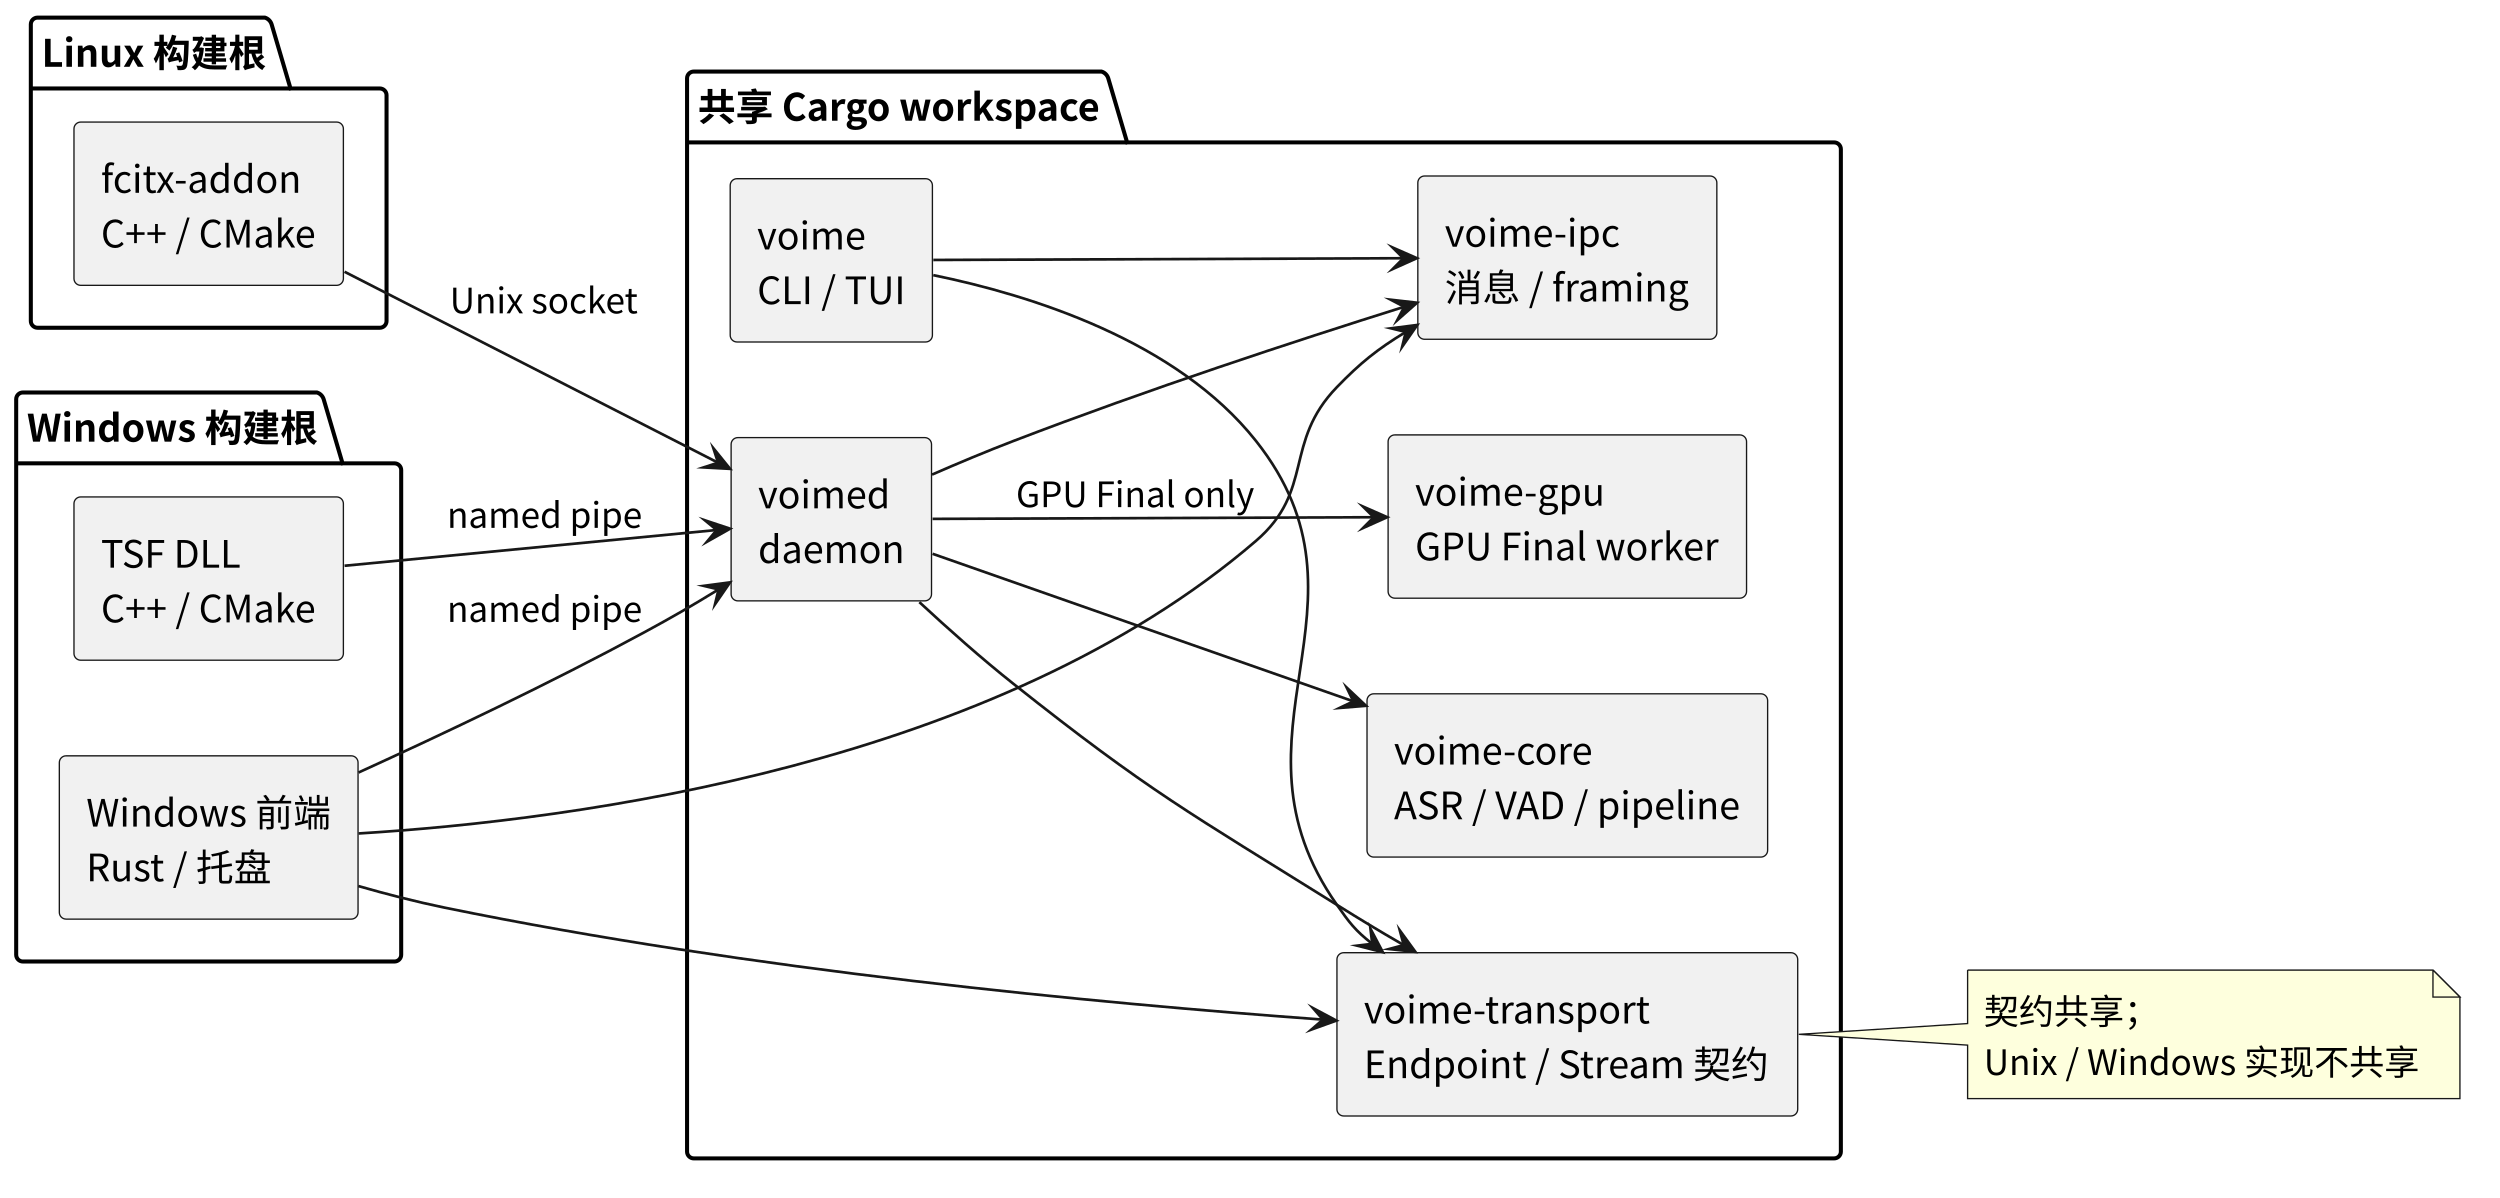
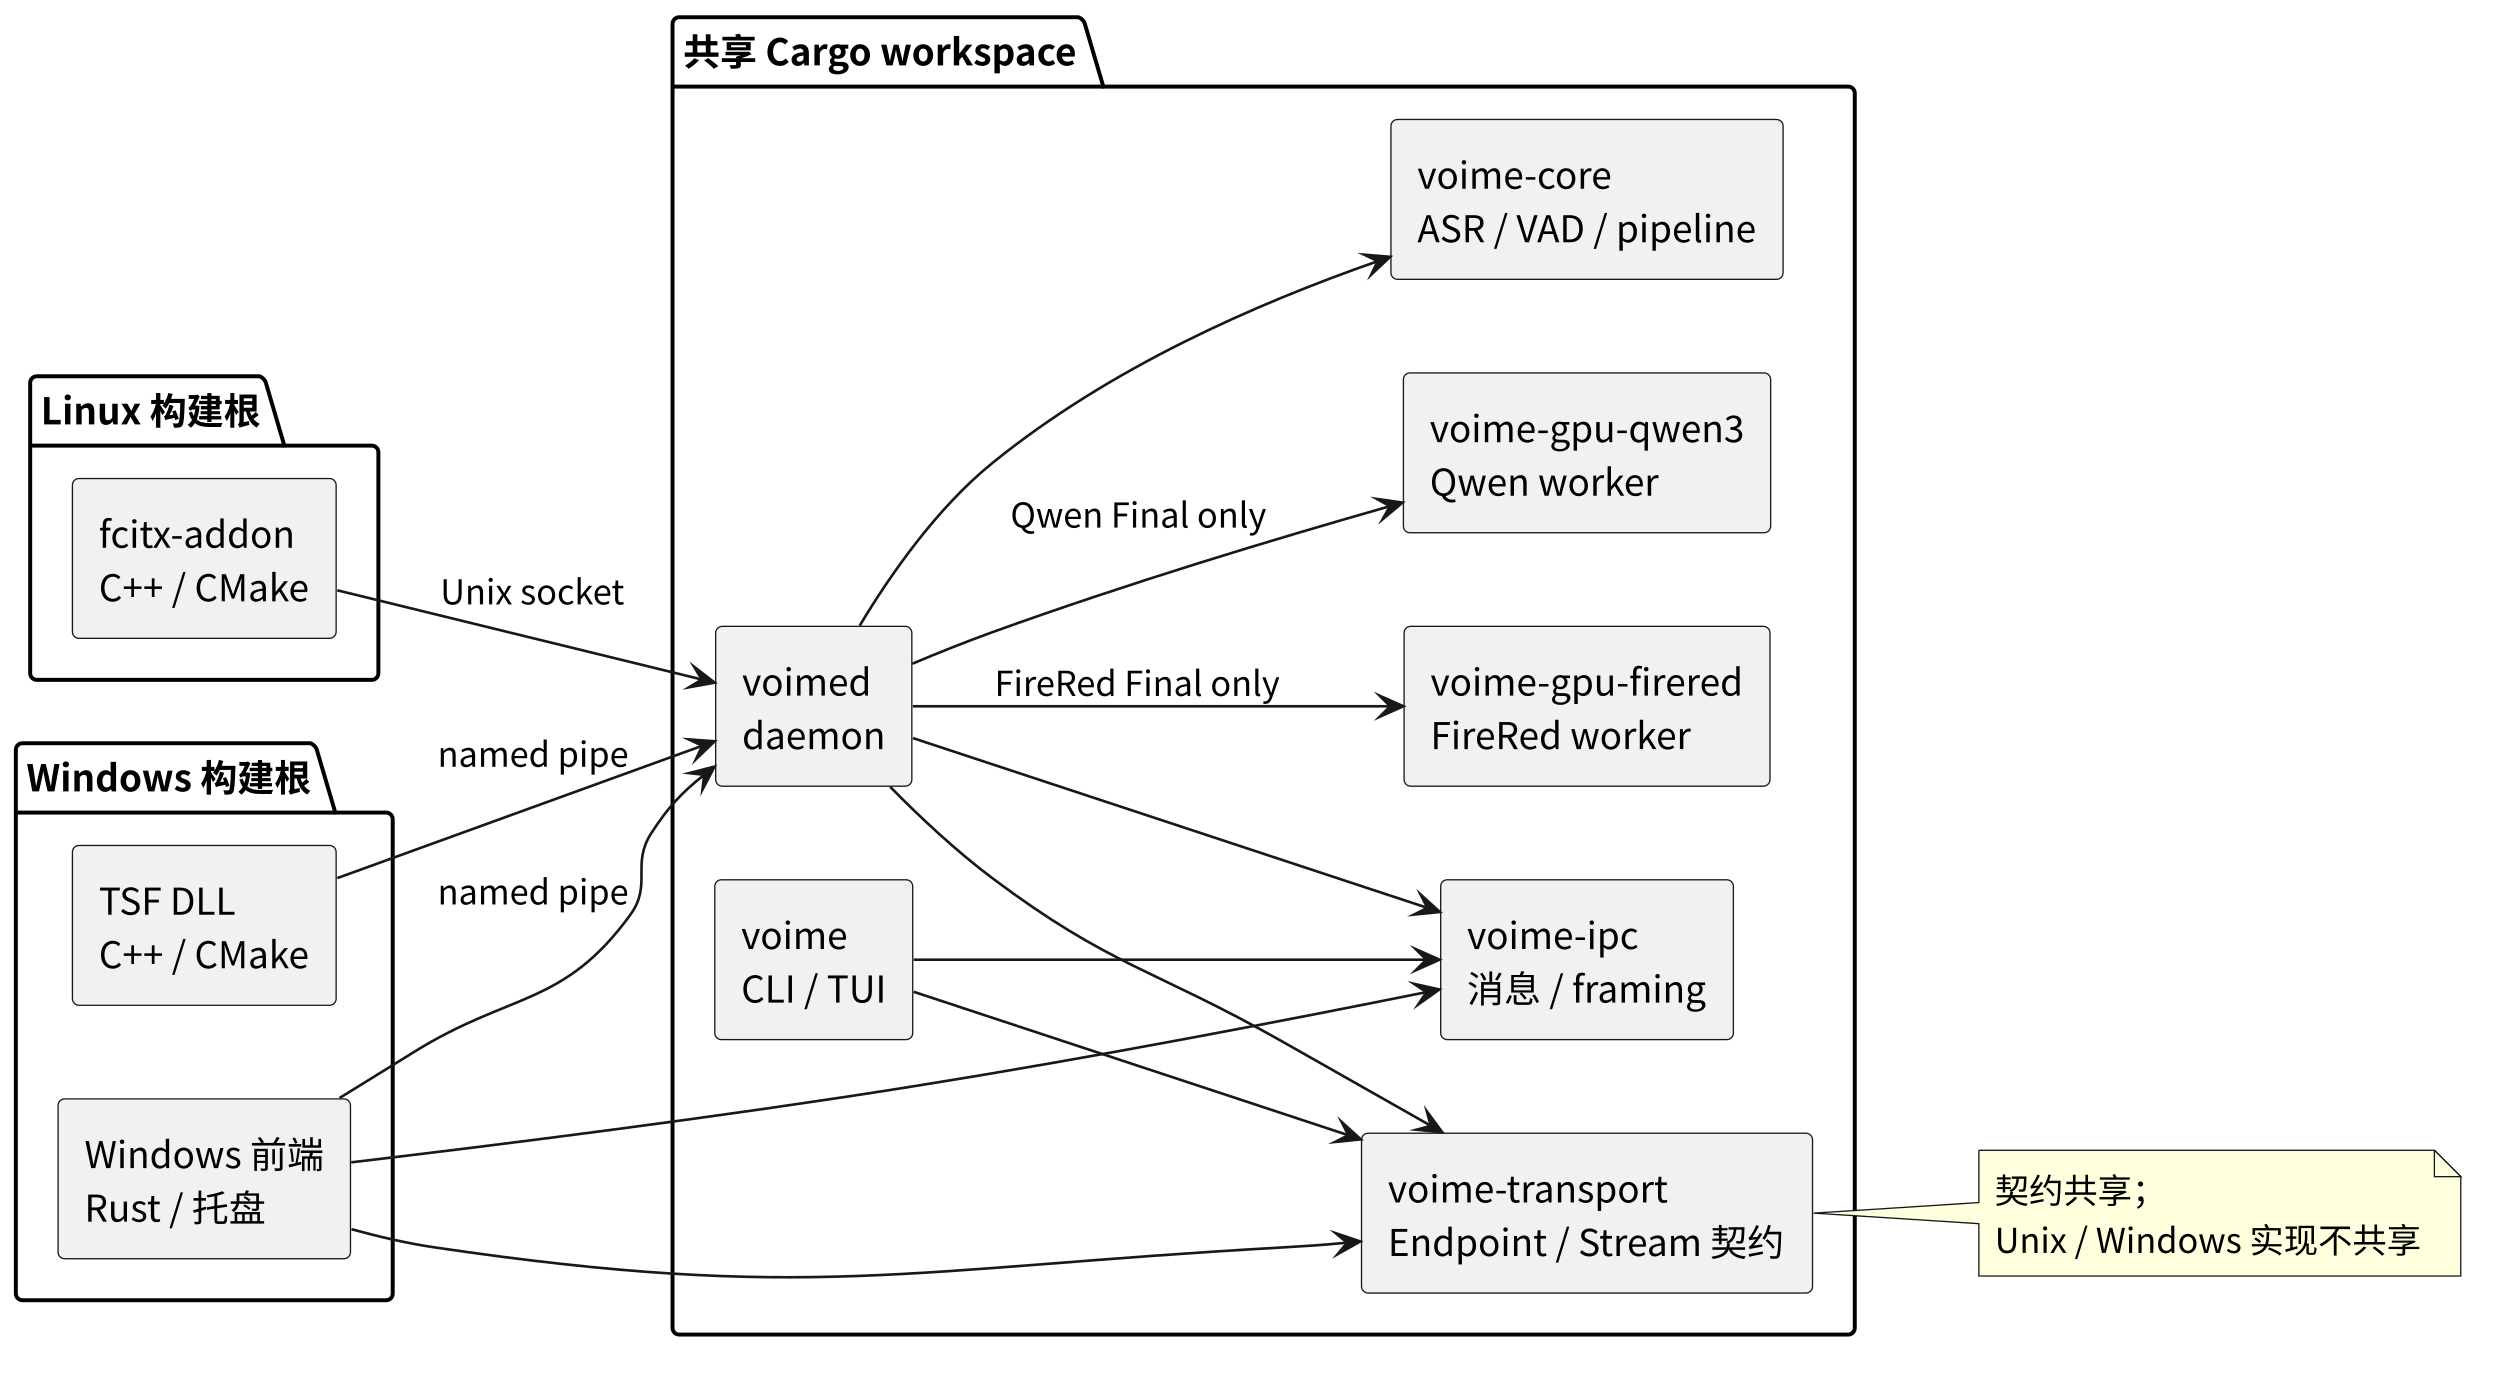
- <svg xmlns="http://www.w3.org/2000/svg" version="1.1" data-diagram-type="DESCRIPTION" style="width:927px;height:444px;background:#FFFFFF;" width="927px" height="444px" viewBox="0 0 927 444" zoomAndPan="magnify" preserveAspectRatio="none" contentStyleType="text/css">
+ <svg xmlns="http://www.w3.org/2000/svg" version="1.1" data-diagram-type="DESCRIPTION" style="width:947px;height:520px;background:#FFFFFF;" width="947px" height="520px" viewBox="0 0 947 520" zoomAndPan="magnify" preserveAspectRatio="none" contentStyleType="text/css">
  <defs />
  <g font-family="sans-serif" lengthAdjust="spacing">
    <g class="cluster" data-qualified-name=".. Cargo workspace" id="ent0001" data-source-line="6">
-       <path d="M257.26,26.532 L408.437,26.532 A3.75,3.75 0 0 1 410.937,29.032 L417.937,52.804 L680.09,52.804 A2.5,2.5 0 0 1 682.59,55.304 L682.59,427.032 A2.5,2.5 0 0 1 680.09,429.532 L257.26,429.532 A2.5,2.5 0 0 1 254.76,427.032 L254.76,29.032 A2.5,2.5 0 0 1 257.26,26.532" style="stroke:#000;stroke-width:1.5;" fill="none" />
-       <line x1="254.76" y1="52.804" x2="417.937" y2="52.804" style="stroke:#000;stroke-width:1.5;" />
-       <text x="258.76" y="44.772" fill="#000" font-size="14" textLength="150.177" font-weight="700" font-family="'Noto Sans CJK SC'">共享 Cargo workspace</text>
+       <path d="M257.26,6.532 L408.437,6.532 A3.75,3.75 0 0 1 410.937,9.032 L417.937,32.804 L700.09,32.804 A2.5,2.5 0 0 1 702.59,35.304 L702.59,503.032 A2.5,2.5 0 0 1 700.09,505.532 L257.26,505.532 A2.5,2.5 0 0 1 254.76,503.032 L254.76,9.032 A2.5,2.5 0 0 1 257.26,6.532" style="stroke:#000;stroke-width:1.5;" fill="none" />
+       <line x1="254.76" y1="32.804" x2="417.937" y2="32.804" style="stroke:#000;stroke-width:1.5;" />
+       <text x="258.76" y="24.772" fill="#000" font-size="14" textLength="150.177" font-weight="700" font-family="'Noto Sans CJK SC'">共享 Cargo workspace</text>
    </g>
-     <g class="cluster" data-qualified-name="Linux ..." id="ent0008" data-source-line="15">
-       <path d="M13.93,6.532 L98.216,6.532 A3.75,3.75 0 0 1 100.716,9.032 L107.716,32.804 L140.83,32.804 A2.5,2.5 0 0 1 143.33,35.304 L143.33,119.032 A2.5,2.5 0 0 1 140.83,121.532 L13.93,121.532 A2.5,2.5 0 0 1 11.43,119.032 L11.43,9.032 A2.5,2.5 0 0 1 13.93,6.532" style="stroke:#000;stroke-width:1.5;" fill="none" />
-       <line x1="11.43" y1="32.804" x2="107.716" y2="32.804" style="stroke:#000;stroke-width:1.5;" />
-       <text x="15.43" y="24.772" fill="#000" font-size="14" textLength="83.286" font-weight="700" font-family="'Noto Sans CJK SC'">Linux 构建根</text>
+     <g class="cluster" data-qualified-name="Linux ..." id="ent0009" data-source-line="16">
+       <path d="M13.93,142.532 L98.216,142.532 A3.75,3.75 0 0 1 100.716,145.032 L107.716,168.804 L140.83,168.804 A2.5,2.5 0 0 1 143.33,171.304 L143.33,255.032 A2.5,2.5 0 0 1 140.83,257.532 L13.93,257.532 A2.5,2.5 0 0 1 11.43,255.032 L11.43,145.032 A2.5,2.5 0 0 1 13.93,142.532" style="stroke:#000;stroke-width:1.5;" fill="none" />
+       <line x1="11.43" y1="168.804" x2="107.716" y2="168.804" style="stroke:#000;stroke-width:1.5;" />
+       <text x="15.43" y="160.772" fill="#000" font-size="14" textLength="83.286" font-weight="700" font-family="'Noto Sans CJK SC'">Linux 构建根</text>
    </g>
-     <g class="cluster" data-qualified-name="Windows ..." id="ent0010" data-source-line="19">
-       <path d="M8.5,145.532 L117.51,145.532 A3.75,3.75 0 0 1 120.01,148.032 L127.01,171.804 L146.26,171.804 A2.5,2.5 0 0 1 148.76,174.304 L148.76,354.032 A2.5,2.5 0 0 1 146.26,356.532 L8.5,356.532 A2.5,2.5 0 0 1 6,354.032 L6,148.032 A2.5,2.5 0 0 1 8.5,145.532" style="stroke:#000;stroke-width:1.5;" fill="none" />
-       <line x1="6" y1="171.804" x2="127.01" y2="171.804" style="stroke:#000;stroke-width:1.5;" />
-       <text x="10" y="163.772" fill="#000" font-size="14" textLength="108.01" font-weight="700" font-family="'Noto Sans CJK SC'">Windows 构建根</text>
+     <g class="cluster" data-qualified-name="Windows ..." id="ent0011" data-source-line="20">
+       <path d="M8.5,281.532 L117.51,281.532 A3.75,3.75 0 0 1 120.01,284.032 L127.01,307.804 L146.26,307.804 A2.5,2.5 0 0 1 148.76,310.304 L148.76,490.032 A2.5,2.5 0 0 1 146.26,492.532 L8.5,492.532 A2.5,2.5 0 0 1 6,490.032 L6,284.032 A2.5,2.5 0 0 1 8.5,281.532" style="stroke:#000;stroke-width:1.5;" fill="none" />
+       <line x1="6" y1="307.804" x2="127.01" y2="307.804" style="stroke:#000;stroke-width:1.5;" />
+       <text x="10" y="299.772" fill="#000" font-size="14" textLength="108.01" font-weight="700" font-family="'Noto Sans CJK SC'">Windows 构建根</text>
    </g>
    <g class="entity" data-qualified-name=".. Cargo workspace.Core" id="ent0002" data-source-line="7">
-       <rect x="506.89" y="257.262" width="148.547" height="60.544" fill="#F1F1F1" style="stroke:#181818;stroke-width:0.5;" rx="2.5" ry="2.5" />
-       <text x="516.89" y="283.502" fill="#000" font-size="14" textLength="74.018" font-family="'Noto Sans CJK SC'">voime-core</text>
-       <text x="516.89" y="303.774" fill="#000" font-size="14" textLength="128.547" font-family="'Noto Sans CJK SC'">ASR / VAD / pipeline</text>
+       <rect x="526.89" y="45.262" width="148.547" height="60.544" fill="#F1F1F1" style="stroke:#181818;stroke-width:0.5;" rx="2.5" ry="2.5" />
+       <text x="536.89" y="71.502" fill="#000" font-size="14" textLength="74.018" font-family="'Noto Sans CJK SC'">voime-core</text>
+       <text x="536.89" y="91.774" fill="#000" font-size="14" textLength="128.547" font-family="'Noto Sans CJK SC'">ASR / VAD / pipeline</text>
    </g>
    <g class="entity" data-qualified-name=".. Cargo workspace.Ipc" id="ent0003" data-source-line="8">
-       <rect x="525.73" y="65.262" width="110.874" height="60.544" fill="#F1F1F1" style="stroke:#181818;stroke-width:0.5;" rx="2.5" ry="2.5" />
-       <text x="535.73" y="91.502" fill="#000" font-size="14" textLength="64.876" font-family="'Noto Sans CJK SC'">voime-ipc</text>
-       <text x="535.73" y="111.774" fill="#000" font-size="14" textLength="90.874" font-family="'Noto Sans CJK SC'">消息 / framing</text>
+       <rect x="545.73" y="333.262" width="110.874" height="60.544" fill="#F1F1F1" style="stroke:#181818;stroke-width:0.5;" rx="2.5" ry="2.5" />
+       <text x="555.73" y="359.502" fill="#000" font-size="14" textLength="64.876" font-family="'Noto Sans CJK SC'">voime-ipc</text>
+       <text x="555.73" y="379.774" fill="#000" font-size="14" textLength="90.874" font-family="'Noto Sans CJK SC'">消息 / framing</text>
    </g>
    <g class="entity" data-qualified-name=".. Cargo workspace.Transport" id="ent0004" data-source-line="9">
-       <rect x="495.74" y="353.262" width="170.849" height="60.544" fill="#F1F1F1" style="stroke:#181818;stroke-width:0.5;" rx="2.5" ry="2.5" />
-       <text x="505.74" y="379.502" fill="#000" font-size="14" textLength="106.764" font-family="'Noto Sans CJK SC'">voime-transport</text>
-       <text x="505.74" y="399.774" fill="#000" font-size="14" textLength="150.849" font-family="'Noto Sans CJK SC'">Endpoint / Stream 契约</text>
+       <rect x="515.74" y="429.262" width="170.849" height="60.544" fill="#F1F1F1" style="stroke:#181818;stroke-width:0.5;" rx="2.5" ry="2.5" />
+       <text x="525.74" y="455.502" fill="#000" font-size="14" textLength="106.764" font-family="'Noto Sans CJK SC'">voime-transport</text>
+       <text x="525.74" y="475.774" fill="#000" font-size="14" textLength="150.849" font-family="'Noto Sans CJK SC'">Endpoint / Stream 契约</text>
    </g>
    <g class="entity" data-qualified-name=".. Cargo workspace.Daemon" id="ent0005" data-source-line="10">
-       <rect x="271.1" y="162.262" width="74.306" height="60.544" fill="#F1F1F1" style="stroke:#181818;stroke-width:0.5;" rx="2.5" ry="2.5" />
-       <text x="281.1" y="188.502" fill="#000" font-size="14" textLength="49.028" font-family="'Noto Sans CJK SC'">voimed</text>
-       <text x="281.1" y="208.774" fill="#000" font-size="14" textLength="54.306" font-family="'Noto Sans CJK SC'">daemon</text>
+       <rect x="271.1" y="237.262" width="74.306" height="60.544" fill="#F1F1F1" style="stroke:#181818;stroke-width:0.5;" rx="2.5" ry="2.5" />
+       <text x="281.1" y="263.502" fill="#000" font-size="14" textLength="49.028" font-family="'Noto Sans CJK SC'">voimed</text>
+       <text x="281.1" y="283.774" fill="#000" font-size="14" textLength="54.306" font-family="'Noto Sans CJK SC'">daemon</text>
    </g>
    <g class="entity" data-qualified-name=".. Cargo workspace.Cli" id="ent0006" data-source-line="11">
-       <rect x="270.76" y="66.262" width="74.978" height="60.544" fill="#F1F1F1" style="stroke:#181818;stroke-width:0.5;" rx="2.5" ry="2.5" />
-       <text x="280.76" y="92.502" fill="#000" font-size="14" textLength="40.348" font-family="'Noto Sans CJK SC'">voime</text>
-       <text x="280.76" y="112.774" fill="#000" font-size="14" textLength="54.978" font-family="'Noto Sans CJK SC'">CLI / TUI</text>
+       <rect x="270.76" y="333.262" width="74.978" height="60.544" fill="#F1F1F1" style="stroke:#181818;stroke-width:0.5;" rx="2.5" ry="2.5" />
+       <text x="280.76" y="359.502" fill="#000" font-size="14" textLength="40.348" font-family="'Noto Sans CJK SC'">voime</text>
+       <text x="280.76" y="379.774" fill="#000" font-size="14" textLength="54.978" font-family="'Noto Sans CJK SC'">CLI / TUI</text>
    </g>
-     <g class="entity" data-qualified-name=".. Cargo workspace.Gpu" id="ent0007" data-source-line="12">
-       <rect x="514.71" y="161.262" width="132.91" height="60.544" fill="#F1F1F1" style="stroke:#181818;stroke-width:0.5;" rx="2.5" ry="2.5" />
-       <text x="524.71" y="187.502" fill="#000" font-size="14" textLength="70.28" font-family="'Noto Sans CJK SC'">voime-gpu</text>
-       <text x="524.71" y="207.774" fill="#000" font-size="14" textLength="112.91" font-family="'Noto Sans CJK SC'">GPU Final worker</text>
+     <g class="entity" data-qualified-name=".. Cargo workspace.FireRed" id="ent0007" data-source-line="12">
+       <rect x="531.87" y="237.262" width="138.594" height="60.544" fill="#F1F1F1" style="stroke:#181818;stroke-width:0.5;" rx="2.5" ry="2.5" />
+       <text x="541.87" y="263.502" fill="#000" font-size="14" textLength="118.594" font-family="'Noto Sans CJK SC'">voime-gpu-firered</text>
+       <text x="541.87" y="283.774" fill="#000" font-size="14" textLength="99.288" font-family="'Noto Sans CJK SC'">FireRed worker</text>
    </g>
-     <g class="entity" data-qualified-name="Linux ....Fcitx" id="ent0009" data-source-line="16">
-       <rect x="27.43" y="45.262" width="99.898" height="60.544" fill="#F1F1F1" style="stroke:#181818;stroke-width:0.5;" rx="2.5" ry="2.5" />
-       <text x="37.43" y="71.502" fill="#000" font-size="14" textLength="74.914" font-family="'Noto Sans CJK SC'">fcitx-addon</text>
-       <text x="37.43" y="91.774" fill="#000" font-size="14" textLength="79.898" font-family="'Noto Sans CJK SC'">C++ / CMake</text>
+     <g class="entity" data-qualified-name=".. Cargo workspace.Qwen" id="ent0008" data-source-line="13">
+       <rect x="531.61" y="141.262" width="139.112" height="60.544" fill="#F1F1F1" style="stroke:#181818;stroke-width:0.5;" rx="2.5" ry="2.5" />
+       <text x="541.61" y="167.502" fill="#000" font-size="14" textLength="119.112" font-family="'Noto Sans CJK SC'">voime-gpu-qwen3</text>
+       <text x="541.61" y="187.774" fill="#000" font-size="14" textLength="87.108" font-family="'Noto Sans CJK SC'">Qwen worker</text>
    </g>
-     <g class="entity" data-qualified-name="Windows ....Win" id="ent0011" data-source-line="20">
-       <rect x="22" y="280.262" width="110.762" height="60.544" fill="#F1F1F1" style="stroke:#181818;stroke-width:0.5;" rx="2.5" ry="2.5" />
-       <text x="32" y="306.502" fill="#000" font-size="14" textLength="90.762" font-family="'Noto Sans CJK SC'">Windows 前端</text>
-       <text x="32" y="326.774" fill="#000" font-size="14" textLength="68.978" font-family="'Noto Sans CJK SC'">Rust / 托盘</text>
+     <g class="entity" data-qualified-name="Linux ....Fcitx" id="ent0010" data-source-line="17">
+       <rect x="27.43" y="181.262" width="99.898" height="60.544" fill="#F1F1F1" style="stroke:#181818;stroke-width:0.5;" rx="2.5" ry="2.5" />
+       <text x="37.43" y="207.502" fill="#000" font-size="14" textLength="74.914" font-family="'Noto Sans CJK SC'">fcitx-addon</text>
+       <text x="37.43" y="227.774" fill="#000" font-size="14" textLength="79.898" font-family="'Noto Sans CJK SC'">C++ / CMake</text>
    </g>
-     <g class="entity" data-qualified-name="Windows ....Tsf" id="ent0012" data-source-line="21">
-       <rect x="27.43" y="184.262" width="99.898" height="60.544" fill="#F1F1F1" style="stroke:#181818;stroke-width:0.5;" rx="2.5" ry="2.5" />
-       <text x="37.43" y="210.502" fill="#000" font-size="14" textLength="52.43" font-family="'Noto Sans CJK SC'">TSF DLL</text>
-       <text x="37.43" y="230.774" fill="#000" font-size="14" textLength="79.898" font-family="'Noto Sans CJK SC'">C++ / CMake</text>
+     <g class="entity" data-qualified-name="Windows ....Win" id="ent0012" data-source-line="21">
+       <rect x="22" y="416.262" width="110.762" height="60.544" fill="#F1F1F1" style="stroke:#181818;stroke-width:0.5;" rx="2.5" ry="2.5" />
+       <text x="32" y="442.502" fill="#000" font-size="14" textLength="90.762" font-family="'Noto Sans CJK SC'">Windows 前端</text>
+       <text x="32" y="462.774" fill="#000" font-size="14" textLength="68.978" font-family="'Noto Sans CJK SC'">Rust / 托盘</text>
    </g>
-     <g class="entity" data-qualified-name="GMN24" id="ent0025" data-source-line="37">
-       <path d="M729.59,359.712 L729.59,379.532 L666.97,383.532 L729.59,387.532 L729.59,407.36 A0,0 0 0 0 729.59,407.36 L912.141,407.36 A0,0 0 0 0 912.141,407.36 L912.141,369.712 L902.141,359.712 L729.59,359.712 A0,0 0 0 0 729.59,359.712" style="stroke:#181818;stroke-width:0.5;" fill="#FEFFDD" />
-       <path d="M902.141,359.712 L902.141,369.712 L912.141,369.712 L902.141,359.712" style="stroke:#181818;stroke-width:0.5;" fill="#FEFFDD" />
-       <text x="735.59" y="379.792" fill="#000" font-size="13" textLength="65" font-family="'Noto Sans CJK SC'">契约共享；</text>
-       <text x="735.59" y="398.616" fill="#000" font-size="13" textLength="161.551" font-family="'Noto Sans CJK SC'">Unix / Windows 实现不共享</text>
+     <g class="entity" data-qualified-name="Windows ....Tsf" id="ent0013" data-source-line="22">
+       <rect x="27.43" y="320.262" width="99.898" height="60.544" fill="#F1F1F1" style="stroke:#181818;stroke-width:0.5;" rx="2.5" ry="2.5" />
+       <text x="37.43" y="346.502" fill="#000" font-size="14" textLength="52.43" font-family="'Noto Sans CJK SC'">TSF DLL</text>
+       <text x="37.43" y="366.774" fill="#000" font-size="14" textLength="79.898" font-family="'Noto Sans CJK SC'">C++ / CMake</text>
    </g>
-     <g class="link" data-entity-1="ent0009" data-entity-2="ent0005" id="lnk13" data-source-line="24" data-link-type="dependency">
-       <path d="M127.76,100.772 C170.73,122.742 227.578,151.806 266.258,171.576" style="stroke:#181818;stroke-width:1;" fill="none" id="Fcitx-to-Daemon" />
-       <polygon points="270.71,173.852,264.517,166.194,266.258,171.576,260.876,173.318,270.71,173.852" fill="#181818" style="stroke:#181818;stroke-width:1;stroke-linejoin:miter;stroke-miterlimit:10;" />
-       <text x="166.76" y="116.192" fill="#000" font-size="13" textLength="70.135" font-family="'Noto Sans CJK SC'">Unix socket</text>
+     <g class="entity" data-qualified-name="GMN26" id="ent0027" data-source-line="39">
+       <path d="M749.59,435.712 L749.59,455.532 L686.97,459.532 L749.59,463.532 L749.59,483.36 A0,0 0 0 0 749.59,483.36 L932.141,483.36 A0,0 0 0 0 932.141,483.36 L932.141,445.712 L922.141,435.712 L749.59,435.712 A0,0 0 0 0 749.59,435.712" style="stroke:#181818;stroke-width:0.5;" fill="#FEFFDD" />
+       <path d="M922.141,435.712 L922.141,445.712 L932.141,445.712 L922.141,435.712" style="stroke:#181818;stroke-width:0.5;" fill="#FEFFDD" />
+       <text x="755.59" y="455.792" fill="#000" font-size="13" textLength="65" font-family="'Noto Sans CJK SC'">契约共享；</text>
+       <text x="755.59" y="474.616" fill="#000" font-size="13" textLength="161.551" font-family="'Noto Sans CJK SC'">Unix / Windows 实现不共享</text>
    </g>
-     <g class="link" data-entity-1="ent0011" data-entity-2="ent0005" id="lnk14" data-source-line="25" data-link-type="dependency">
-       <path d="M132.93,286.452 C164.3,272.162 204.22,253.242 238.76,234.532 C249.31,228.822 256.237,224.815 266.447,218.555" style="stroke:#181818;stroke-width:1;" fill="none" id="Win-to-Daemon" />
-       <polygon points="270.71,215.942,260.947,217.236,266.447,218.555,265.128,224.056,270.71,215.942" fill="#181818" style="stroke:#181818;stroke-width:1;stroke-linejoin:miter;stroke-miterlimit:10;" />
-       <text x="165.76" y="230.612" fill="#000" font-size="13" textLength="72.358" font-family="'Noto Sans CJK SC'">named pipe</text>
+     <g class="link" data-entity-1="ent0010" data-entity-2="ent0005" id="lnk14" data-source-line="25" data-link-type="dependency">
+       <path d="M127.76,223.612 C170.73,234.132 227.173,247.933 265.853,257.403" style="stroke:#181818;stroke-width:1;" fill="none" id="Fcitx-to-Daemon" />
+       <polygon points="270.71,258.592,262.919,252.566,265.853,257.403,261.017,260.337,270.71,258.592" fill="#181818" style="stroke:#181818;stroke-width:1;stroke-linejoin:miter;stroke-miterlimit:10;" />
+       <text x="166.76" y="228.952" fill="#000" font-size="13" textLength="70.135" font-family="'Noto Sans CJK SC'">Unix socket</text>
    </g>
    <g class="link" data-entity-1="ent0012" data-entity-2="ent0005" id="lnk15" data-source-line="26" data-link-type="dependency">
-       <path d="M127.76,209.782 C170.73,205.652 227.053,200.241 265.733,196.521" style="stroke:#181818;stroke-width:1;" fill="none" id="Tsf-to-Daemon" />
-       <polygon points="270.71,196.042,261.368,192.922,265.733,196.521,262.134,200.885,270.71,196.042" fill="#181818" style="stroke:#181818;stroke-width:1;stroke-linejoin:miter;stroke-miterlimit:10;" />
-       <text x="165.76" y="195.732" fill="#000" font-size="13" textLength="72.358" font-family="'Noto Sans CJK SC'">named pipe</text>
+       <path d="M128.63,415.922 C138,410.172 147.69,404.182 156.76,398.532 C193.39,375.712 213.37,381.422 238.76,346.532 C247.13,335.022 239.01,327.462 246.76,315.532 C252.97,305.982 257.816,300.583 266.736,293.493" style="stroke:#181818;stroke-width:1;" fill="none" id="Win-to-Daemon" />
+       <polygon points="270.65,290.382,261.116,292.851,266.736,293.493,266.093,299.113,270.65,290.382" fill="#181818" style="stroke:#181818;stroke-width:1;stroke-linejoin:miter;stroke-miterlimit:10;" />
+       <text x="165.76" y="342.612" fill="#000" font-size="13" textLength="72.358" font-family="'Noto Sans CJK SC'">named pipe</text>
    </g>
-     <g class="link" data-entity-1="ent0005" data-entity-2="ent0002" id="lnk16" data-source-line="27" data-link-type="dependency">
-       <path d="M345.79,205.342 C386.81,219.732 449.712,241.787 501.812,260.057" style="stroke:#181818;stroke-width:1;" fill="none" id="Daemon-to-Core" />
-       <polygon points="506.53,261.712,499.361,254.959,501.812,260.057,496.713,262.508,506.53,261.712" fill="#181818" style="stroke:#181818;stroke-width:1;stroke-linejoin:miter;stroke-miterlimit:10;" />
+     <g class="link" data-entity-1="ent0013" data-entity-2="ent0005" id="lnk16" data-source-line="27" data-link-type="dependency">
+       <path d="M127.76,332.622 C170.73,317.042 227.33,296.517 266.01,282.487" style="stroke:#181818;stroke-width:1;" fill="none" id="Tsf-to-Daemon" />
+       <polygon points="270.71,280.782,260.885,280.091,266.01,282.487,263.613,287.611,270.71,280.782" fill="#181818" style="stroke:#181818;stroke-width:1;stroke-linejoin:miter;stroke-miterlimit:10;" />
+       <text x="165.76" y="290.462" fill="#000" font-size="13" textLength="72.358" font-family="'Noto Sans CJK SC'">named pipe</text>
    </g>
-     <g class="link" data-entity-1="ent0005" data-entity-2="ent0007" id="lnk17" data-source-line="28" data-link-type="dependency">
-       <path d="M345.79,192.402 C388.9,192.242 456.41,191.991 509.38,191.791" style="stroke:#181818;stroke-width:1;" fill="none" id="Daemon-to-Gpu" />
-       <polygon points="514.38,191.772,505.365,187.806,509.38,191.791,505.395,195.806,514.38,191.772" fill="#181818" style="stroke:#181818;stroke-width:1;stroke-linejoin:miter;stroke-miterlimit:10;" />
-       <text x="376.74" y="188.052" fill="#000" font-size="13" textLength="88.348" font-family="'Noto Sans CJK SC'">GPU Final only</text>
+     <g class="link" data-entity-1="ent0005" data-entity-2="ent0002" id="lnk17" data-source-line="28" data-link-type="dependency">
+       <path d="M325.67,236.972 C337.47,217.332 354.93,192.432 375.74,175.532 C420.27,139.362 475.241,115.254 521.871,98.934" style="stroke:#181818;stroke-width:1;" fill="none" id="Daemon-to-Core" />
+       <polygon points="526.59,97.282,516.774,96.48,521.871,98.934,519.417,104.031,526.59,97.282" fill="#181818" style="stroke:#181818;stroke-width:1;stroke-linejoin:miter;stroke-miterlimit:10;" />
    </g>
-     <g class="link" data-entity-1="ent0005" data-entity-2="ent0003" id="lnk18" data-source-line="29" data-link-type="dependency">
-       <path d="M345.59,175.982 C355.31,171.742 365.86,167.322 375.74,163.532 C425.85,144.312 479.25,126.771 520.69,113.751" style="stroke:#181818;stroke-width:1;" fill="none" id="Daemon-to-Ipc" />
-       <polygon points="525.46,112.252,515.675,111.134,520.69,113.751,518.073,118.766,525.46,112.252" fill="#181818" style="stroke:#181818;stroke-width:1;stroke-linejoin:miter;stroke-miterlimit:10;" />
+     <g class="link" data-entity-1="ent0005" data-entity-2="ent0007" id="lnk18" data-source-line="29" data-link-type="dependency">
+       <path d="M345.8,267.532 C392.27,267.532 468.43,267.532 526.59,267.532" style="stroke:#181818;stroke-width:1;" fill="none" id="Daemon-to-FireRed" />
+       <polygon points="531.59,267.532,522.59,263.532,526.59,267.532,522.59,271.532,531.59,267.532" fill="#181818" style="stroke:#181818;stroke-width:1;stroke-linejoin:miter;stroke-miterlimit:10;" />
+       <text x="376.74" y="263.612" fill="#000" font-size="13" textLength="108.303" font-family="'Noto Sans CJK SC'">FireRed Final only</text>
    </g>
-     <g class="link" data-entity-1="ent0005" data-entity-2="ent0004" id="lnk19" data-source-line="30" data-link-type="dependency">
-       <path d="M340.9,223.272 C351.67,233.262 363.96,244.182 375.74,253.532 C426.33,293.692 440.95,301.322 495.74,335.532 C505.04,341.332 510.721,344.791 520.501,350.441" style="stroke:#181818;stroke-width:1;" fill="none" id="Daemon-to-Transport" />
-       <polygon points="524.83,352.942,519.038,344.976,520.501,350.441,515.036,351.903,524.83,352.942" fill="#181818" style="stroke:#181818;stroke-width:1;stroke-linejoin:miter;stroke-miterlimit:10;" />
+     <g class="link" data-entity-1="ent0005" data-entity-2="ent0008" id="lnk19" data-source-line="30" data-link-type="dependency">
+       <path d="M345.56,251.432 C355.28,247.342 365.84,243.102 375.74,239.532 C427.24,220.942 481.771,204.481 526.491,191.751" style="stroke:#181818;stroke-width:1;" fill="none" id="Daemon-to-Qwen" />
+       <polygon points="531.3,190.382,521.549,188.999,526.491,191.751,523.739,196.693,531.3,190.382" fill="#181818" style="stroke:#181818;stroke-width:1;stroke-linejoin:miter;stroke-miterlimit:10;" />
+       <text x="382.74" y="199.862" fill="#000" font-size="13" textLength="96.993" font-family="'Noto Sans CJK SC'">Qwen Final only</text>
    </g>
-     <g class="link" data-entity-1="ent0006" data-entity-2="ent0003" id="lnk20" data-source-line="31" data-link-type="dependency">
-       <path d="M346.07,96.392 C392.29,96.222 466.98,95.951 520.38,95.751" style="stroke:#181818;stroke-width:1;" fill="none" id="Cli-to-Ipc" />
-       <polygon points="525.38,95.732,516.365,91.766,520.38,95.751,516.395,99.766,525.38,95.732" fill="#181818" style="stroke:#181818;stroke-width:1;stroke-linejoin:miter;stroke-miterlimit:10;" />
+     <g class="link" data-entity-1="ent0005" data-entity-2="ent0003" id="lnk20" data-source-line="31" data-link-type="dependency">
+       <path d="M345.8,279.592 C396.08,296.182 482.242,324.615 540.672,343.895" style="stroke:#181818;stroke-width:1;" fill="none" id="Daemon-to-Ipc" />
+       <polygon points="545.42,345.462,538.127,338.843,540.672,343.895,535.62,346.44,545.42,345.462" fill="#181818" style="stroke:#181818;stroke-width:1;stroke-linejoin:miter;stroke-miterlimit:10;" />
    </g>
-     <g class="link" data-entity-1="ent0006" data-entity-2="ent0004" id="lnk21" data-source-line="32" data-link-type="dependency">
-       <path d="M346.05,102.022 C382.27,109.442 436.3,126.342 465.74,163.532 C513.89,224.382 451.08,272.072 495.74,335.532 C500.4,342.152 502.351,344.88 508.831,349.98" style="stroke:#181818;stroke-width:1;" fill="none" id="Cli-to-Transport" />
-       <polygon points="512.76,353.072,508.162,344.363,508.831,349.98,503.214,350.649,512.76,353.072" fill="#181818" style="stroke:#181818;stroke-width:1;stroke-linejoin:miter;stroke-miterlimit:10;" />
+     <g class="link" data-entity-1="ent0005" data-entity-2="ent0004" id="lnk21" data-source-line="32" data-link-type="dependency">
+       <path d="M337.21,298.082 C348.56,309.602 362.18,322.362 375.74,332.532 C420.63,366.212 436.9,366.892 485.74,394.532 C505.52,405.732 522.873,415.571 541.993,426.441" style="stroke:#181818;stroke-width:1;" fill="none" id="Daemon-to-Transport" />
+       <polygon points="546.34,428.912,540.493,420.987,541.993,426.441,536.539,427.941,546.34,428.912" fill="#181818" style="stroke:#181818;stroke-width:1;stroke-linejoin:miter;stroke-miterlimit:10;" />
    </g>
-     <g class="link" data-entity-1="ent0011" data-entity-2="ent0003" id="lnk22" data-source-line="33" data-link-type="dependency">
-       <path d="M132.93,309.052 C214.63,304.052 369.43,283.412 465.74,200.532 C487.44,181.862 475.83,164.102 495.74,143.532 C504.3,134.692 510.565,129.575 521.265,123.085" style="stroke:#181818;stroke-width:1;" fill="none" id="Win-to-Ipc" />
-       <polygon points="525.54,120.492,515.77,121.739,521.265,123.085,519.919,128.579,525.54,120.492" fill="#181818" style="stroke:#181818;stroke-width:1;stroke-linejoin:miter;stroke-miterlimit:10;" />
+     <g class="link" data-entity-1="ent0006" data-entity-2="ent0003" id="lnk22" data-source-line="33" data-link-type="dependency">
+       <path d="M346.09,363.532 C396.4,363.532 481.96,363.532 540.27,363.532" style="stroke:#181818;stroke-width:1;" fill="none" id="Cli-to-Ipc" />
+       <polygon points="545.27,363.532,536.27,359.532,540.27,363.532,536.27,367.532,545.27,363.532" fill="#181818" style="stroke:#181818;stroke-width:1;stroke-linejoin:miter;stroke-miterlimit:10;" />
    </g>
-     <g class="link" data-entity-1="ent0011" data-entity-2="ent0004" id="lnk23" data-source-line="34" data-link-type="dependency">
-       <path d="M132.84,328.542 C143.34,331.552 154.33,334.392 164.76,336.532 C277.98,359.782 406.103,371.929 490.543,378.069" style="stroke:#181818;stroke-width:1;" fill="none" id="Win-to-Transport" />
-       <polygon points="495.53,378.432,486.844,373.79,490.543,378.069,486.264,381.769,495.53,378.432" fill="#181818" style="stroke:#181818;stroke-width:1;stroke-linejoin:miter;stroke-miterlimit:10;" />
+     <g class="link" data-entity-1="ent0006" data-entity-2="ent0004" id="lnk23" data-source-line="34" data-link-type="dependency">
+       <path d="M346.09,375.692 C388.45,389.662 454.592,411.495 510.742,430.025" style="stroke:#181818;stroke-width:1;" fill="none" id="Cli-to-Transport" />
+       <polygon points="515.49,431.592,508.197,424.973,510.742,430.025,505.69,432.57,515.49,431.592" fill="#181818" style="stroke:#181818;stroke-width:1;stroke-linejoin:miter;stroke-miterlimit:10;" />
+     </g>
+     <g class="link" data-entity-1="ent0012" data-entity-2="ent0003" id="lnk24" data-source-line="35" data-link-type="dependency">
+       <path d="M133.04,440.292 C187.17,433.892 272.35,423.252 345.74,411.532 C414.76,400.512 488.908,386.159 540.328,375.809" style="stroke:#181818;stroke-width:1;" fill="none" id="Win-to-Ipc" />
+       <polygon points="545.23,374.822,535.618,372.677,540.328,375.809,537.196,380.519,545.23,374.822" fill="#181818" style="stroke:#181818;stroke-width:1;stroke-linejoin:miter;stroke-miterlimit:10;" />
+     </g>
+     <g class="link" data-entity-1="ent0012" data-entity-2="ent0004" id="lnk25" data-source-line="36" data-link-type="dependency">
+       <path d="M133.13,465.622 C143.52,468.492 154.38,471.002 164.76,472.532 C305.9,493.312 343.31,480.592 485.74,472.532 C495.32,471.992 500.352,471.658 510.292,470.728" style="stroke:#181818;stroke-width:1;" fill="none" id="Win-to-Transport" />
+       <polygon points="515.27,470.262,505.937,467.118,510.292,470.728,506.682,475.083,515.27,470.262" fill="#181818" style="stroke:#181818;stroke-width:1;stroke-linejoin:miter;stroke-miterlimit:10;" />
    </g>
  </g>
</svg>
